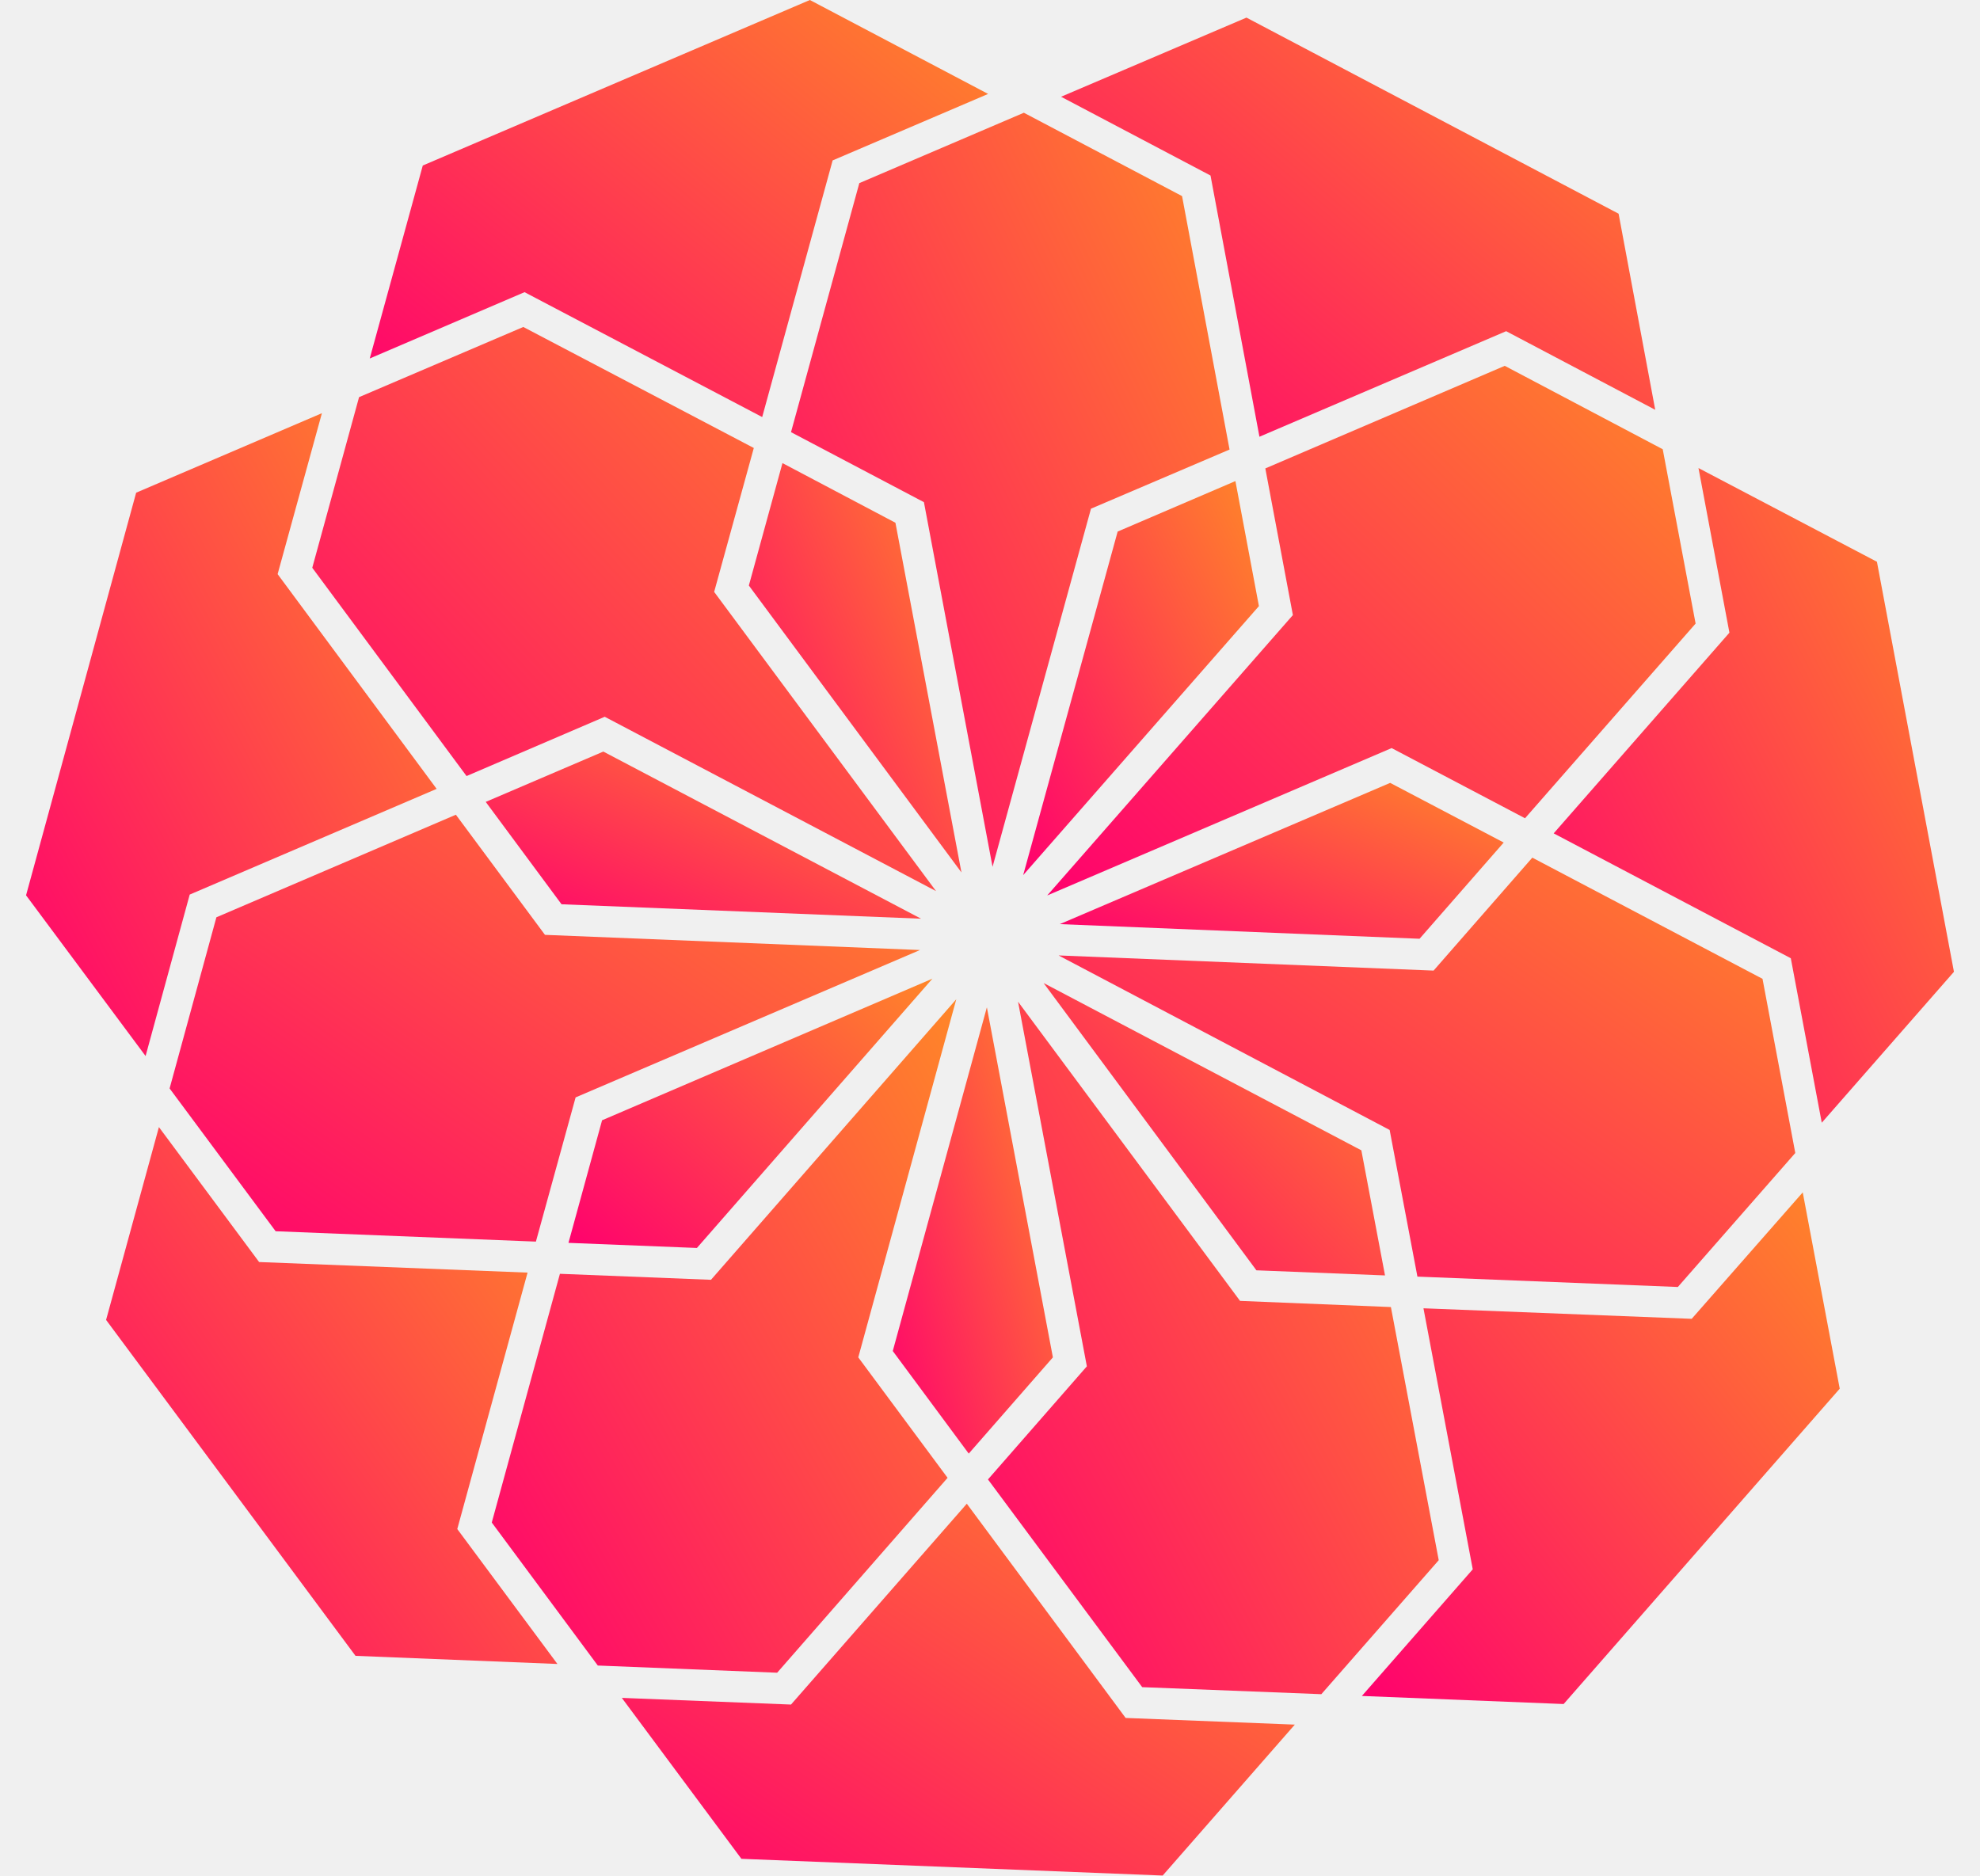
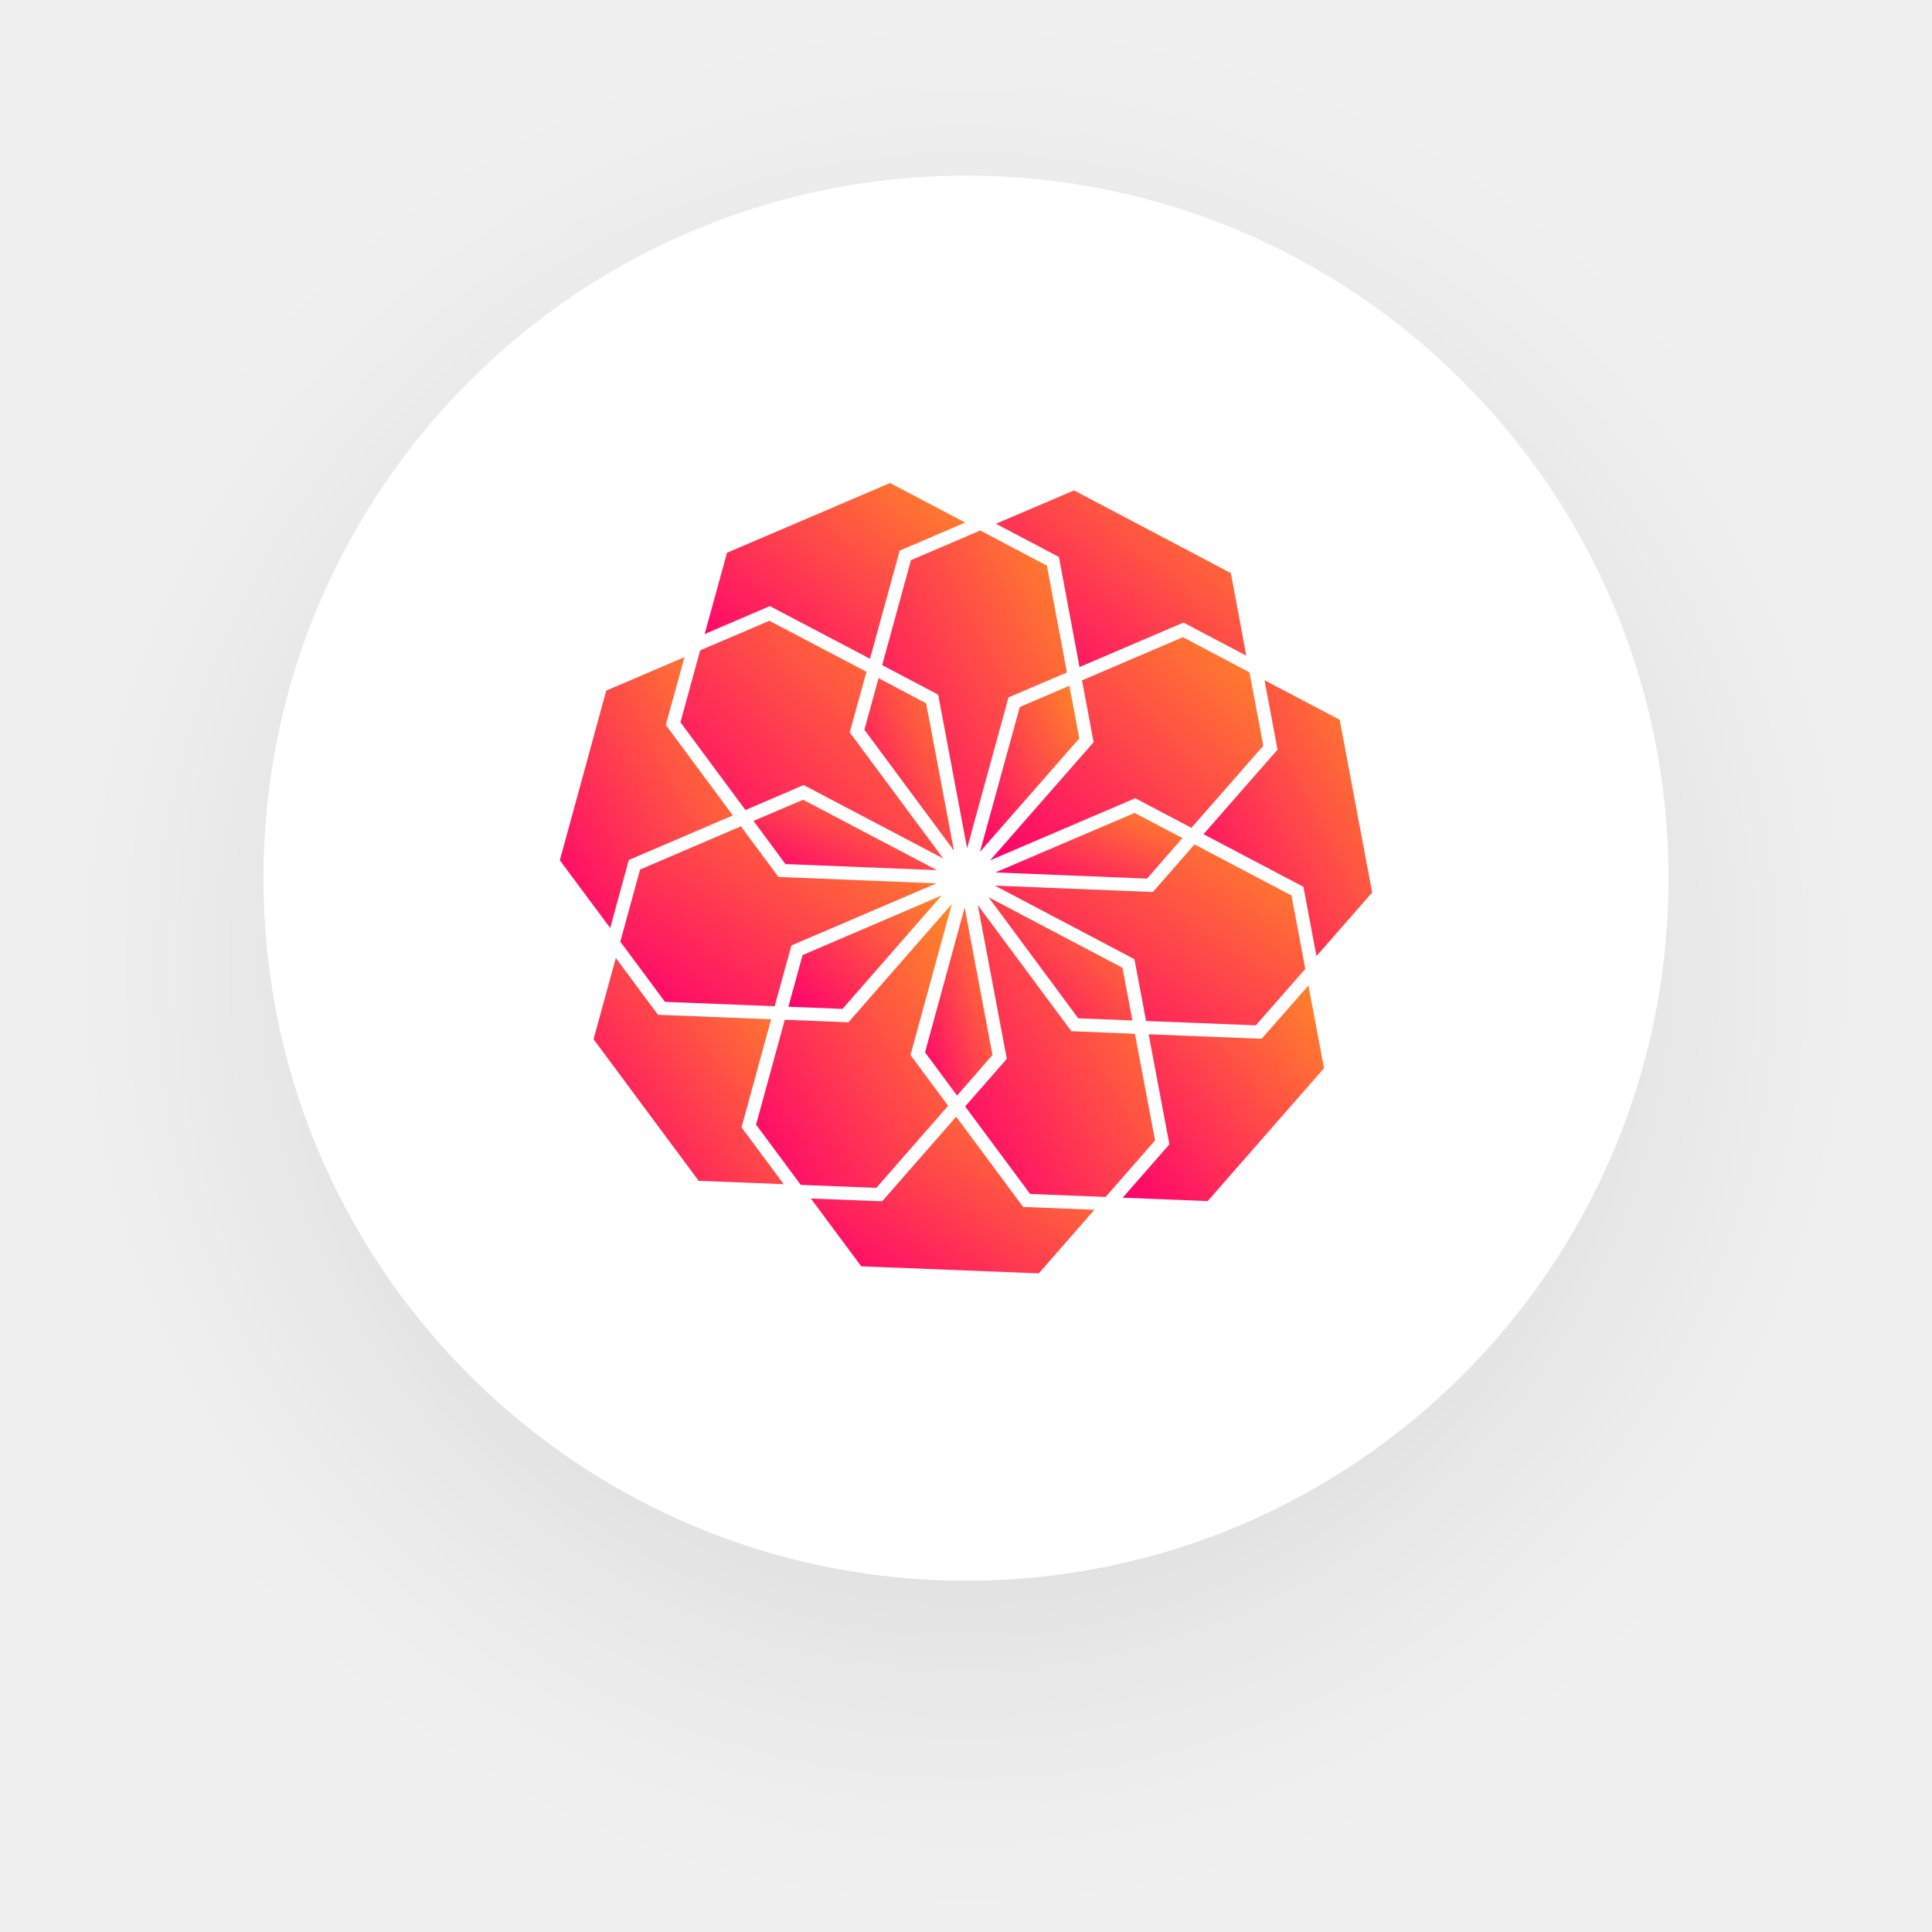
- <svg xmlns="http://www.w3.org/2000/svg" width="38" height="36" viewBox="0 0 38 36" fill="none">
-   <g clip-path="url(#clip0_684_24354)">
-     <path d="M15.181 8.295L17.732 9.639L19.049 16.638L20.938 9.764L23.597 8.629V8.626L22.686 3.764L19.65 2.164L16.492 3.515L15.181 8.295Z" fill="url(#paint0_linear_684_24354)" />
-     <path d="M15.017 8.889L14.372 11.239L18.452 16.746L17.185 10.034L15.017 8.889Z" fill="url(#paint1_linear_684_24354)" />
-     <path d="M24.171 8.383L28.906 6.357L31.767 7.866L31.064 4.102L23.922 0.338L20.364 1.857L23.232 3.369L24.171 8.383Z" fill="url(#paint2_linear_684_24354)" />
-     <path d="M8.749 15.638L4.153 17.607L3.255 20.892L5.29 23.633L10.285 23.832L11.047 21.064L17.657 18.235H17.653L10.459 17.944L8.749 15.638Z" fill="url(#paint3_linear_684_24354)" />
-     <path d="M8.954 14.896L11.606 13.758L17.964 17.104L13.706 11.361L14.467 8.599L10.043 6.276L6.891 7.623L5.993 10.898L8.954 14.896Z" fill="url(#paint4_linear_684_24354)" />
-     <path d="M14.628 8.005L15.98 3.079L18.964 1.803L15.543 0L8.114 3.177L7.096 6.881L10.067 5.608L14.628 8.005Z" fill="url(#paint5_linear_684_24354)" />
-     <path d="M27.203 24.504L32.201 24.703L34.455 22.131L33.826 18.788L29.408 16.462L27.513 18.63L20.316 18.339L26.67 21.689L27.203 24.504Z" fill="url(#paint6_linear_684_24354)" />
-     <path d="M24.284 8.991L24.813 11.806L20.098 17.188L26.708 14.359L29.268 15.706L32.542 11.969L31.911 8.623L28.879 7.022L24.284 8.991Z" fill="url(#paint7_linear_684_24354)" />
-     <path d="M26.68 15.027L20.34 17.738L27.244 18.019L28.859 16.172L26.68 15.027Z" fill="url(#paint8_linear_684_24354)" />
-     <path d="M23.71 9.234L21.45 10.203L19.637 16.797L24.161 11.634L23.71 9.234Z" fill="url(#paint9_linear_684_24354)" />
-     <path d="M24.113 24.383L26.581 24.481L26.127 22.08L20.029 18.869L24.113 24.383Z" fill="url(#paint10_linear_684_24354)" />
-     <path d="M17.134 25.932L18.592 27.901L20.207 26.054L18.94 19.335L17.134 25.932Z" fill="url(#paint11_linear_684_24354)" />
-     <path d="M26.694 25.088L23.799 24.97L19.538 19.227H19.541H19.538L20.859 26.226L18.961 28.397L21.921 32.384L25.359 32.519L27.612 29.947L26.694 25.088Z" fill="url(#paint12_linear_684_24354)" />
-     <path d="M32.467 25.314L27.319 25.112L28.265 30.122L26.137 32.553L30.009 32.708L35.308 26.655L34.598 22.887L32.467 25.314Z" fill="url(#paint13_linear_684_24354)" />
-     <path d="M17.677 17.634L11.579 14.426L9.322 15.392L10.777 17.357L17.677 17.634Z" fill="url(#paint14_linear_684_24354)" />
-     <path d="M29.818 15.996L34.369 18.393L34.963 21.55L37.5 18.653L36.022 10.783L32.597 8.984L33.191 12.144L29.818 15.996Z" fill="url(#paint15_linear_684_24354)" />
-     <path d="M18.555 28.863L15.181 32.718L11.934 32.59L14.229 35.679L22.314 36L24.85 33.103L21.603 32.975L18.555 28.863Z" fill="url(#paint16_linear_684_24354)" />
-     <path d="M3.641 17.171L8.38 15.142L5.328 11.02L6.178 7.931L2.613 9.457L0.5 17.185L2.794 20.27L3.641 17.171Z" fill="url(#paint17_linear_684_24354)" />
-     <path d="M17.895 18.785L11.555 21.503L10.91 23.856L13.375 23.954L17.895 18.785Z" fill="url(#paint18_linear_684_24354)" />
-     <path d="M18.186 28.366L16.472 26.054L18.353 19.18L13.645 24.565L10.746 24.45L9.438 29.224L11.473 31.969L14.915 32.107L18.186 28.366Z" fill="url(#paint19_linear_684_24354)" />
-     <path d="M10.125 24.427L4.973 24.224L3.05 21.634L2.036 25.335L6.823 31.783L10.698 31.939L8.776 29.349L10.125 24.427Z" fill="url(#paint20_linear_684_24354)" />
+ <svg xmlns="http://www.w3.org/2000/svg" width="88" height="88" viewBox="0 0 88 88" fill="none">
+   <g filter="url(#filter0_d_727_24353)">
+     <rect x="12" y="8" width="64" height="64" rx="32" fill="white" />
+     <g clip-path="url(#clip0_727_24353)">
+       <path d="M40.181 30.295L42.732 31.639L44.05 38.638L45.938 31.764L48.597 30.629V30.626L47.686 25.764L44.65 24.164L41.492 25.515L40.181 30.295Z" fill="url(#paint0_linear_727_24353)" />
+       <path d="M40.017 30.889L39.372 33.239L43.452 38.746L42.185 32.034L40.017 30.889Z" fill="url(#paint1_linear_727_24353)" />
+       <path d="M49.171 30.383L53.906 28.357L56.767 29.866L56.064 26.102L48.922 22.338L45.364 23.857L48.232 25.369L49.171 30.383Z" fill="url(#paint2_linear_727_24353)" />
+       <path d="M33.749 37.638L29.153 39.607L28.255 42.892L30.29 45.633L35.285 45.832L36.047 43.064L42.657 40.235H42.653L35.459 39.944L33.749 37.638Z" fill="url(#paint3_linear_727_24353)" />
+       <path d="M33.953 36.896L36.606 35.758L42.964 39.104L38.706 33.361L39.468 30.599L35.043 28.276L31.891 29.623L30.993 32.898L33.953 36.896Z" fill="url(#paint4_linear_727_24353)" />
+       <path d="M39.628 30.005L40.98 25.079L43.964 23.803L40.543 22L33.114 25.177L32.096 28.881L35.067 27.608L39.628 30.005Z" fill="url(#paint5_linear_727_24353)" />
+       <path d="M52.203 46.504L57.201 46.703L59.455 44.131L58.826 40.788L54.408 38.462L52.513 40.63L45.316 40.339L51.67 43.688L52.203 46.504Z" fill="url(#paint6_linear_727_24353)" />
+       <path d="M49.283 30.991L49.813 33.806L45.098 39.188L51.708 36.359L54.268 37.706L57.542 33.968L56.911 30.623L53.879 29.023L49.283 30.991Z" fill="url(#paint7_linear_727_24353)" />
+       <path d="M51.68 37.027L45.34 39.738L52.244 40.019L53.859 38.172L51.68 37.027Z" fill="url(#paint8_linear_727_24353)" />
+       <path d="M48.71 31.234L46.45 32.203L44.637 38.797L49.161 33.634L48.71 31.234Z" fill="url(#paint9_linear_727_24353)" />
+       <path d="M49.113 46.383L51.581 46.481L51.127 44.08L45.029 40.869L49.113 46.383Z" fill="url(#paint10_linear_727_24353)" />
+       <path d="M42.134 47.932L43.592 49.901L45.207 48.054L43.94 41.335L42.134 47.932Z" fill="url(#paint11_linear_727_24353)" />
+       <path d="M51.694 47.088L48.799 46.97L44.538 41.227H44.541H44.538L45.859 48.226L43.961 50.397L46.921 54.384L50.359 54.519L52.612 51.947L51.694 47.088Z" fill="url(#paint12_linear_727_24353)" />
+       <path d="M57.467 47.314L52.319 47.112L53.264 52.122L51.138 54.553L55.009 54.708L60.308 48.655L59.598 44.887L57.467 47.314Z" fill="url(#paint13_linear_727_24353)" />
+       <path d="M42.677 39.634L36.579 36.426L34.322 37.392L35.777 39.357L42.677 39.634Z" fill="url(#paint14_linear_727_24353)" />
+       <path d="M54.818 37.996L59.369 40.393L59.963 43.55L62.5 40.653L61.022 32.783L57.597 30.984L58.191 34.144L54.818 37.996Z" fill="url(#paint15_linear_727_24353)" />
+       <path d="M43.554 50.863L40.181 54.718L36.934 54.59L39.229 57.679L47.314 58L49.85 55.103L46.603 54.975L43.554 50.863Z" fill="url(#paint16_linear_727_24353)" />
+       <path d="M28.641 39.171L33.38 37.142L30.328 33.02L31.178 29.931L27.613 31.457L25.5 39.185L27.794 42.27L28.641 39.171Z" fill="url(#paint17_linear_727_24353)" />
+       <path d="M42.895 40.785L36.555 43.503L35.91 45.856L38.375 45.954L42.895 40.785Z" fill="url(#paint18_linear_727_24353)" />
+       <path d="M43.186 50.367L41.472 48.054L43.353 41.18L38.645 46.565L35.746 46.45L34.438 51.224L36.473 53.969L39.915 54.107L43.186 50.367Z" fill="url(#paint19_linear_727_24353)" />
+       <path d="M35.125 46.427L29.973 46.224L28.05 43.635L27.036 47.335L31.823 53.783L35.698 53.939L33.776 51.349L35.125 46.427Z" fill="url(#paint20_linear_727_24353)" />
+     </g>
  </g>
  <defs>
-     <linearGradient id="paint0_linear_684_24354" x1="16.614" y1="19.617" x2="34.232" y2="11.125" gradientUnits="userSpaceOnUse">
+     <filter id="filter0_d_727_24353" x="0" y="0" width="88" height="88" filterUnits="userSpaceOnUse" color-interpolation-filters="sRGB">
+       <feFlood flood-opacity="0" result="BackgroundImageFix" />
+       <feColorMatrix in="SourceAlpha" type="matrix" values="0 0 0 0 0 0 0 0 0 0 0 0 0 0 0 0 0 0 127 0" result="hardAlpha" />
+       <feOffset dy="4" />
+       <feGaussianBlur stdDeviation="6" />
+       <feColorMatrix type="matrix" values="0 0 0 0 0 0 0 0 0 0 0 0 0 0 0 0 0 0 0.08 0" />
+       <feBlend mode="normal" in2="BackgroundImageFix" result="effect1_dropShadow_727_24353" />
+       <feBlend mode="normal" in="SourceGraphic" in2="effect1_dropShadow_727_24353" result="shape" />
+     </filter>
+     <linearGradient id="paint0_linear_727_24353" x1="41.614" y1="41.617" x2="59.232" y2="33.125" gradientUnits="userSpaceOnUse">
      <stop stop-color="#FF006E" />
      <stop offset="1" stop-color="#FFBE0B" />
    </linearGradient>
-     <linearGradient id="paint1_linear_684_24354" x1="15.067" y1="18.363" x2="23.947" y2="14.54" gradientUnits="userSpaceOnUse">
+     <linearGradient id="paint1_linear_727_24353" x1="40.067" y1="40.363" x2="48.947" y2="36.54" gradientUnits="userSpaceOnUse">
      <stop stop-color="#FF006E" />
      <stop offset="1" stop-color="#FFBE0B" />
    </linearGradient>
-     <linearGradient id="paint2_linear_684_24354" x1="22.305" y1="10.039" x2="34.664" y2="-4.481" gradientUnits="userSpaceOnUse">
+     <linearGradient id="paint2_linear_727_24353" x1="47.305" y1="32.039" x2="59.664" y2="17.519" gradientUnits="userSpaceOnUse">
      <stop stop-color="#FF006E" />
      <stop offset="1" stop-color="#FFBE0B" />
    </linearGradient>
-     <linearGradient id="paint3_linear_684_24354" x1="5.707" y1="25.519" x2="17.605" y2="8.185" gradientUnits="userSpaceOnUse">
+     <linearGradient id="paint3_linear_727_24353" x1="30.707" y1="47.519" x2="42.605" y2="30.185" gradientUnits="userSpaceOnUse">
      <stop stop-color="#FF006E" />
      <stop offset="1" stop-color="#FFBE0B" />
    </linearGradient>
-     <linearGradient id="paint4_linear_684_24354" x1="8.031" y1="19.332" x2="24.816" y2="3.951" gradientUnits="userSpaceOnUse">
+     <linearGradient id="paint4_linear_727_24353" x1="33.031" y1="41.333" x2="49.816" y2="25.951" gradientUnits="userSpaceOnUse">
      <stop stop-color="#FF006E" />
      <stop offset="1" stop-color="#FFBE0B" />
    </linearGradient>
-     <linearGradient id="paint5_linear_684_24354" x1="9.116" y1="9.653" x2="21.313" y2="-5.336" gradientUnits="userSpaceOnUse">
+     <linearGradient id="paint5_linear_727_24353" x1="34.116" y1="31.653" x2="46.313" y2="16.664" gradientUnits="userSpaceOnUse">
      <stop stop-color="#FF006E" />
      <stop offset="1" stop-color="#FFBE0B" />
    </linearGradient>
-     <linearGradient id="paint6_linear_684_24354" x1="22.723" y1="26.4" x2="34.791" y2="9.238" gradientUnits="userSpaceOnUse">
+     <linearGradient id="paint6_linear_727_24353" x1="47.723" y1="48.4" x2="59.791" y2="31.238" gradientUnits="userSpaceOnUse">
      <stop stop-color="#FF006E" />
      <stop offset="1" stop-color="#FFBE0B" />
    </linearGradient>
-     <linearGradient id="paint7_linear_684_24354" x1="22.216" y1="19.281" x2="38.033" y2="3.23" gradientUnits="userSpaceOnUse">
+     <linearGradient id="paint7_linear_727_24353" x1="47.216" y1="41.281" x2="63.033" y2="25.23" gradientUnits="userSpaceOnUse">
      <stop stop-color="#FF006E" />
      <stop offset="1" stop-color="#FFBE0B" />
    </linearGradient>
-     <linearGradient id="paint8_linear_684_24354" x1="21.79" y1="18.634" x2="25.134" y2="10.741" gradientUnits="userSpaceOnUse">
+     <linearGradient id="paint8_linear_727_24353" x1="46.79" y1="40.634" x2="50.134" y2="32.741" gradientUnits="userSpaceOnUse">
      <stop stop-color="#FF006E" />
      <stop offset="1" stop-color="#FFBE0B" />
    </linearGradient>
-     <linearGradient id="paint9_linear_684_24354" x1="20.407" y1="18.353" x2="29.774" y2="13.708" gradientUnits="userSpaceOnUse">
+     <linearGradient id="paint9_linear_727_24353" x1="45.407" y1="40.353" x2="54.774" y2="35.708" gradientUnits="userSpaceOnUse">
      <stop stop-color="#FF006E" />
      <stop offset="1" stop-color="#FFBE0B" />
    </linearGradient>
-     <linearGradient id="paint10_linear_684_24354" x1="21.145" y1="25.636" x2="29.872" y2="17.189" gradientUnits="userSpaceOnUse">
+     <linearGradient id="paint10_linear_727_24353" x1="46.145" y1="47.636" x2="54.872" y2="39.189" gradientUnits="userSpaceOnUse">
      <stop stop-color="#FF006E" />
      <stop offset="1" stop-color="#FFBE0B" />
    </linearGradient>
-     <linearGradient id="paint11_linear_684_24354" x1="17.657" y1="29.664" x2="24.94" y2="27.498" gradientUnits="userSpaceOnUse">
+     <linearGradient id="paint11_linear_727_24353" x1="42.657" y1="51.664" x2="49.94" y2="49.498" gradientUnits="userSpaceOnUse">
      <stop stop-color="#FF006E" />
      <stop offset="1" stop-color="#FFBE0B" />
    </linearGradient>
-     <linearGradient id="paint12_linear_684_24354" x1="20.433" y1="35.255" x2="37.721" y2="25.928" gradientUnits="userSpaceOnUse">
+     <linearGradient id="paint12_linear_727_24353" x1="45.433" y1="57.255" x2="62.721" y2="47.928" gradientUnits="userSpaceOnUse">
      <stop stop-color="#FF006E" />
      <stop offset="1" stop-color="#FFBE0B" />
    </linearGradient>
-     <linearGradient id="paint13_linear_684_24354" x1="27.698" y1="34.73" x2="42.493" y2="23.279" gradientUnits="userSpaceOnUse">
+     <linearGradient id="paint13_linear_727_24353" x1="52.698" y1="56.73" x2="67.493" y2="45.279" gradientUnits="userSpaceOnUse">
      <stop stop-color="#FF006E" />
      <stop offset="1" stop-color="#FFBE0B" />
    </linearGradient>
-     <linearGradient id="paint14_linear_684_24354" x1="10.744" y1="18.294" x2="14.551" y2="10.075" gradientUnits="userSpaceOnUse">
+     <linearGradient id="paint14_linear_727_24353" x1="35.744" y1="40.294" x2="39.551" y2="32.075" gradientUnits="userSpaceOnUse">
      <stop stop-color="#FF006E" />
      <stop offset="1" stop-color="#FFBE0B" />
    </linearGradient>
-     <linearGradient id="paint15_linear_684_24354" x1="31.125" y1="24.137" x2="46.894" y2="16.146" gradientUnits="userSpaceOnUse">
+     <linearGradient id="paint15_linear_727_24353" x1="56.126" y1="46.137" x2="71.894" y2="38.146" gradientUnits="userSpaceOnUse">
      <stop stop-color="#FF006E" />
      <stop offset="1" stop-color="#FFBE0B" />
    </linearGradient>
-     <linearGradient id="paint16_linear_684_24354" x1="14.133" y1="37.469" x2="24.385" y2="22.091" gradientUnits="userSpaceOnUse">
+     <linearGradient id="paint16_linear_727_24353" x1="39.133" y1="59.469" x2="49.385" y2="44.091" gradientUnits="userSpaceOnUse">
      <stop stop-color="#FF006E" />
      <stop offset="1" stop-color="#FFBE0B" />
    </linearGradient>
-     <linearGradient id="paint17_linear_684_24354" x1="1.841" y1="22.811" x2="17.721" y2="14.405" gradientUnits="userSpaceOnUse">
+     <linearGradient id="paint17_linear_727_24353" x1="26.841" y1="44.811" x2="42.721" y2="36.405" gradientUnits="userSpaceOnUse">
      <stop stop-color="#FF006E" />
      <stop offset="1" stop-color="#FFBE0B" />
    </linearGradient>
-     <linearGradient id="paint18_linear_684_24354" x1="12.099" y1="25.018" x2="20.091" y2="16.065" gradientUnits="userSpaceOnUse">
+     <linearGradient id="paint18_linear_727_24353" x1="37.099" y1="47.018" x2="45.091" y2="38.065" gradientUnits="userSpaceOnUse">
      <stop stop-color="#FF006E" />
      <stop offset="1" stop-color="#FFBE0B" />
    </linearGradient>
-     <linearGradient id="paint19_linear_684_24354" x1="10.956" y1="34.768" x2="28.29" y2="24.86" gradientUnits="userSpaceOnUse">
+     <linearGradient id="paint19_linear_727_24353" x1="35.956" y1="56.768" x2="53.29" y2="46.86" gradientUnits="userSpaceOnUse">
      <stop stop-color="#FF006E" />
      <stop offset="1" stop-color="#FFBE0B" />
    </linearGradient>
-     <linearGradient id="paint20_linear_684_24354" x1="3.511" y1="34.06" x2="18.553" y2="23.578" gradientUnits="userSpaceOnUse">
+     <linearGradient id="paint20_linear_727_24353" x1="28.511" y1="56.06" x2="43.553" y2="45.578" gradientUnits="userSpaceOnUse">
      <stop stop-color="#FF006E" />
      <stop offset="1" stop-color="#FFBE0B" />
    </linearGradient>
-     <clipPath id="clip0_684_24354">
-       <rect width="37" height="36" fill="white" transform="translate(0.5)" />
+     <clipPath id="clip0_727_24353">
+       <rect width="37" height="36" fill="white" transform="translate(25.5 22)" />
    </clipPath>
  </defs>
</svg>
